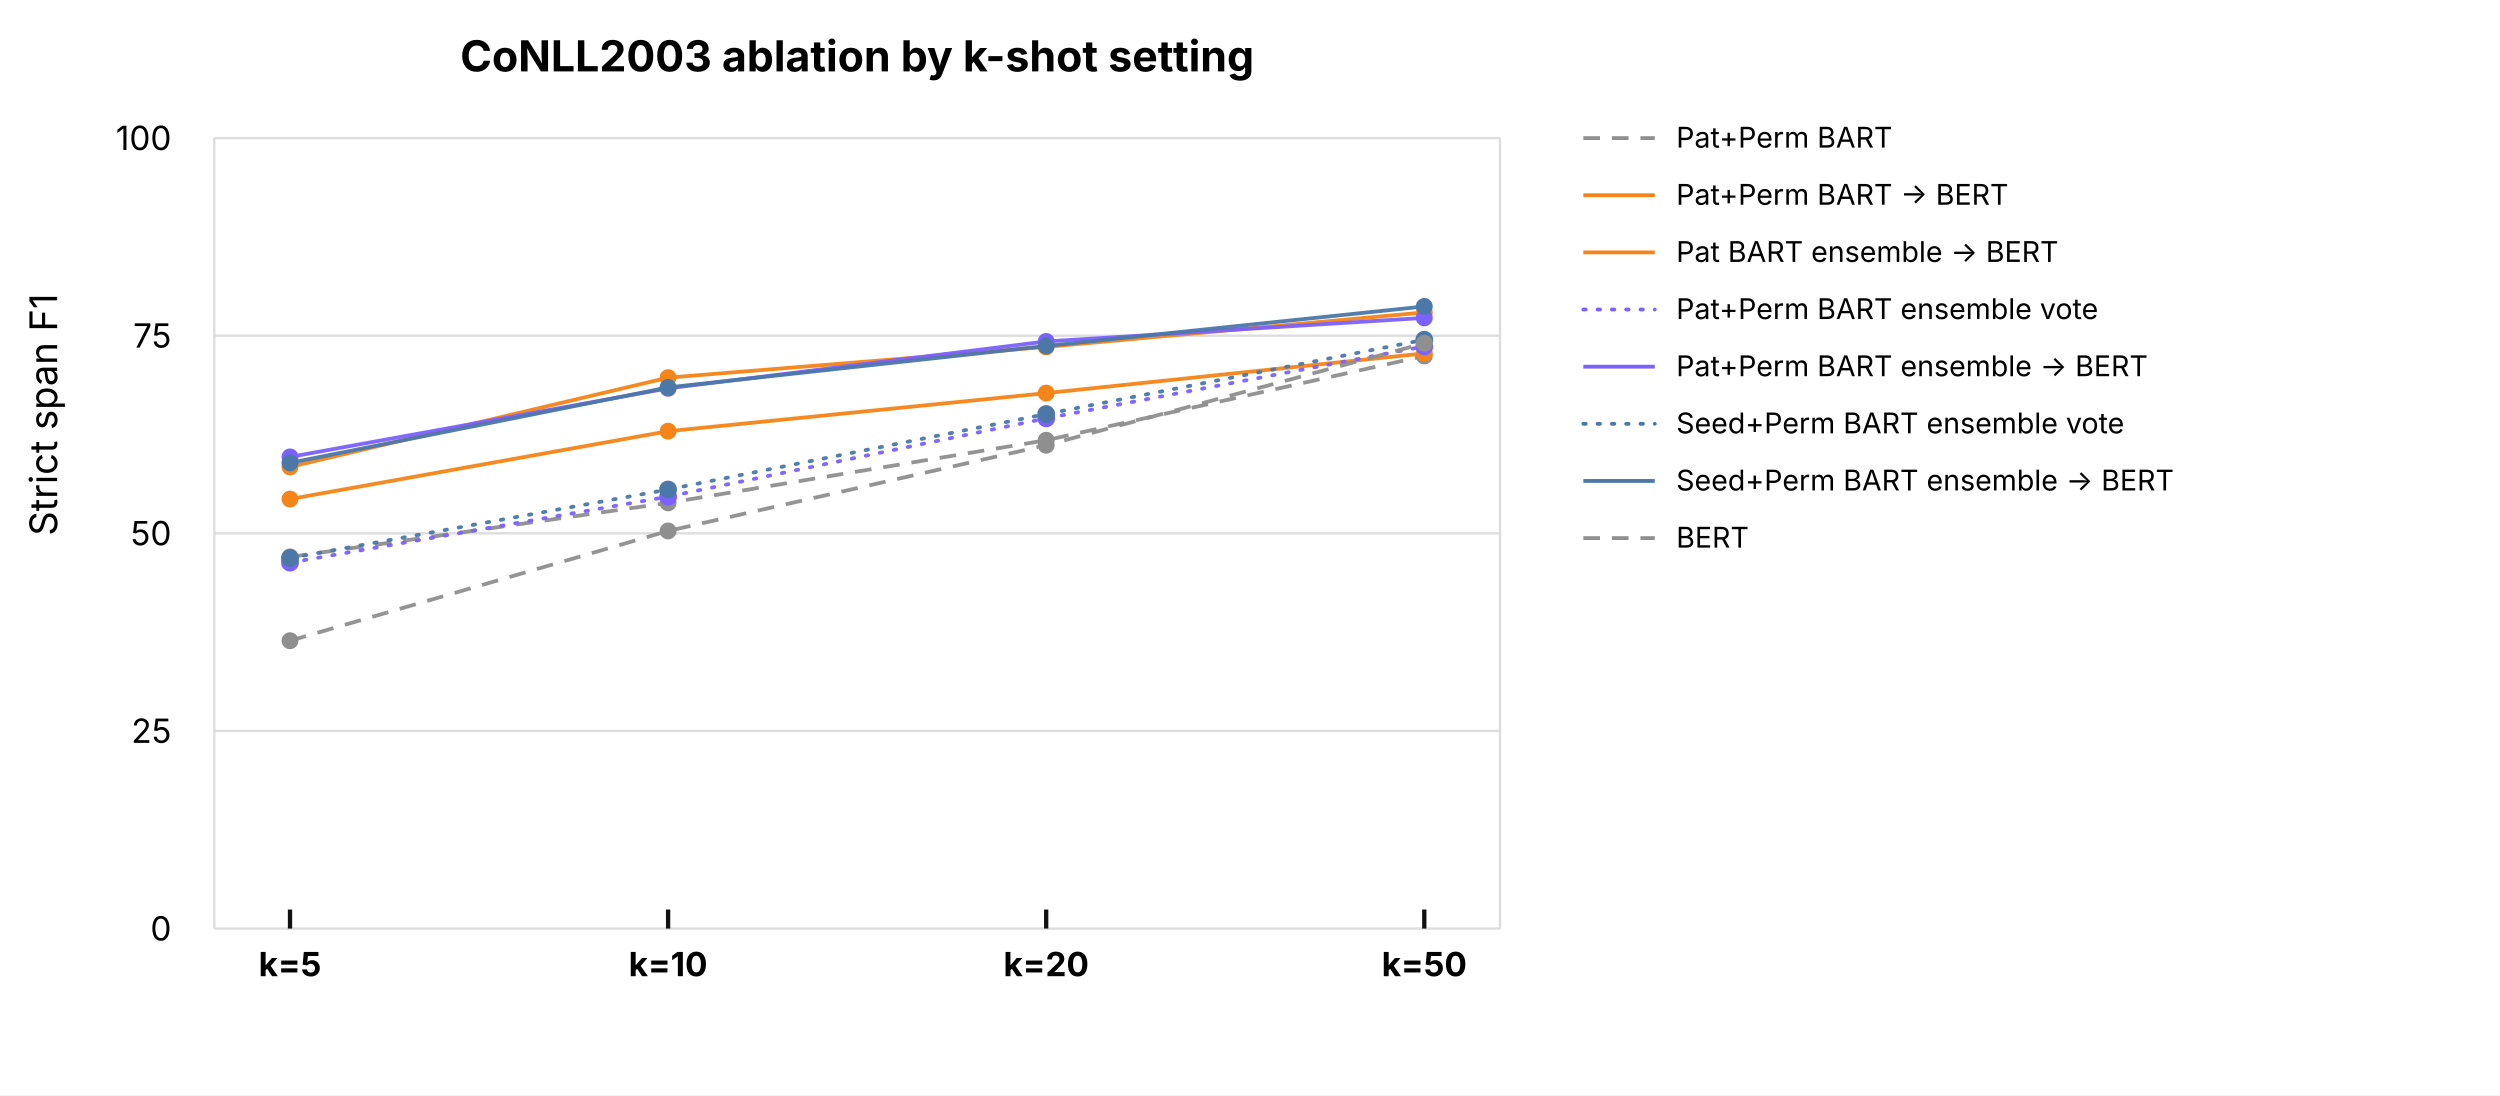
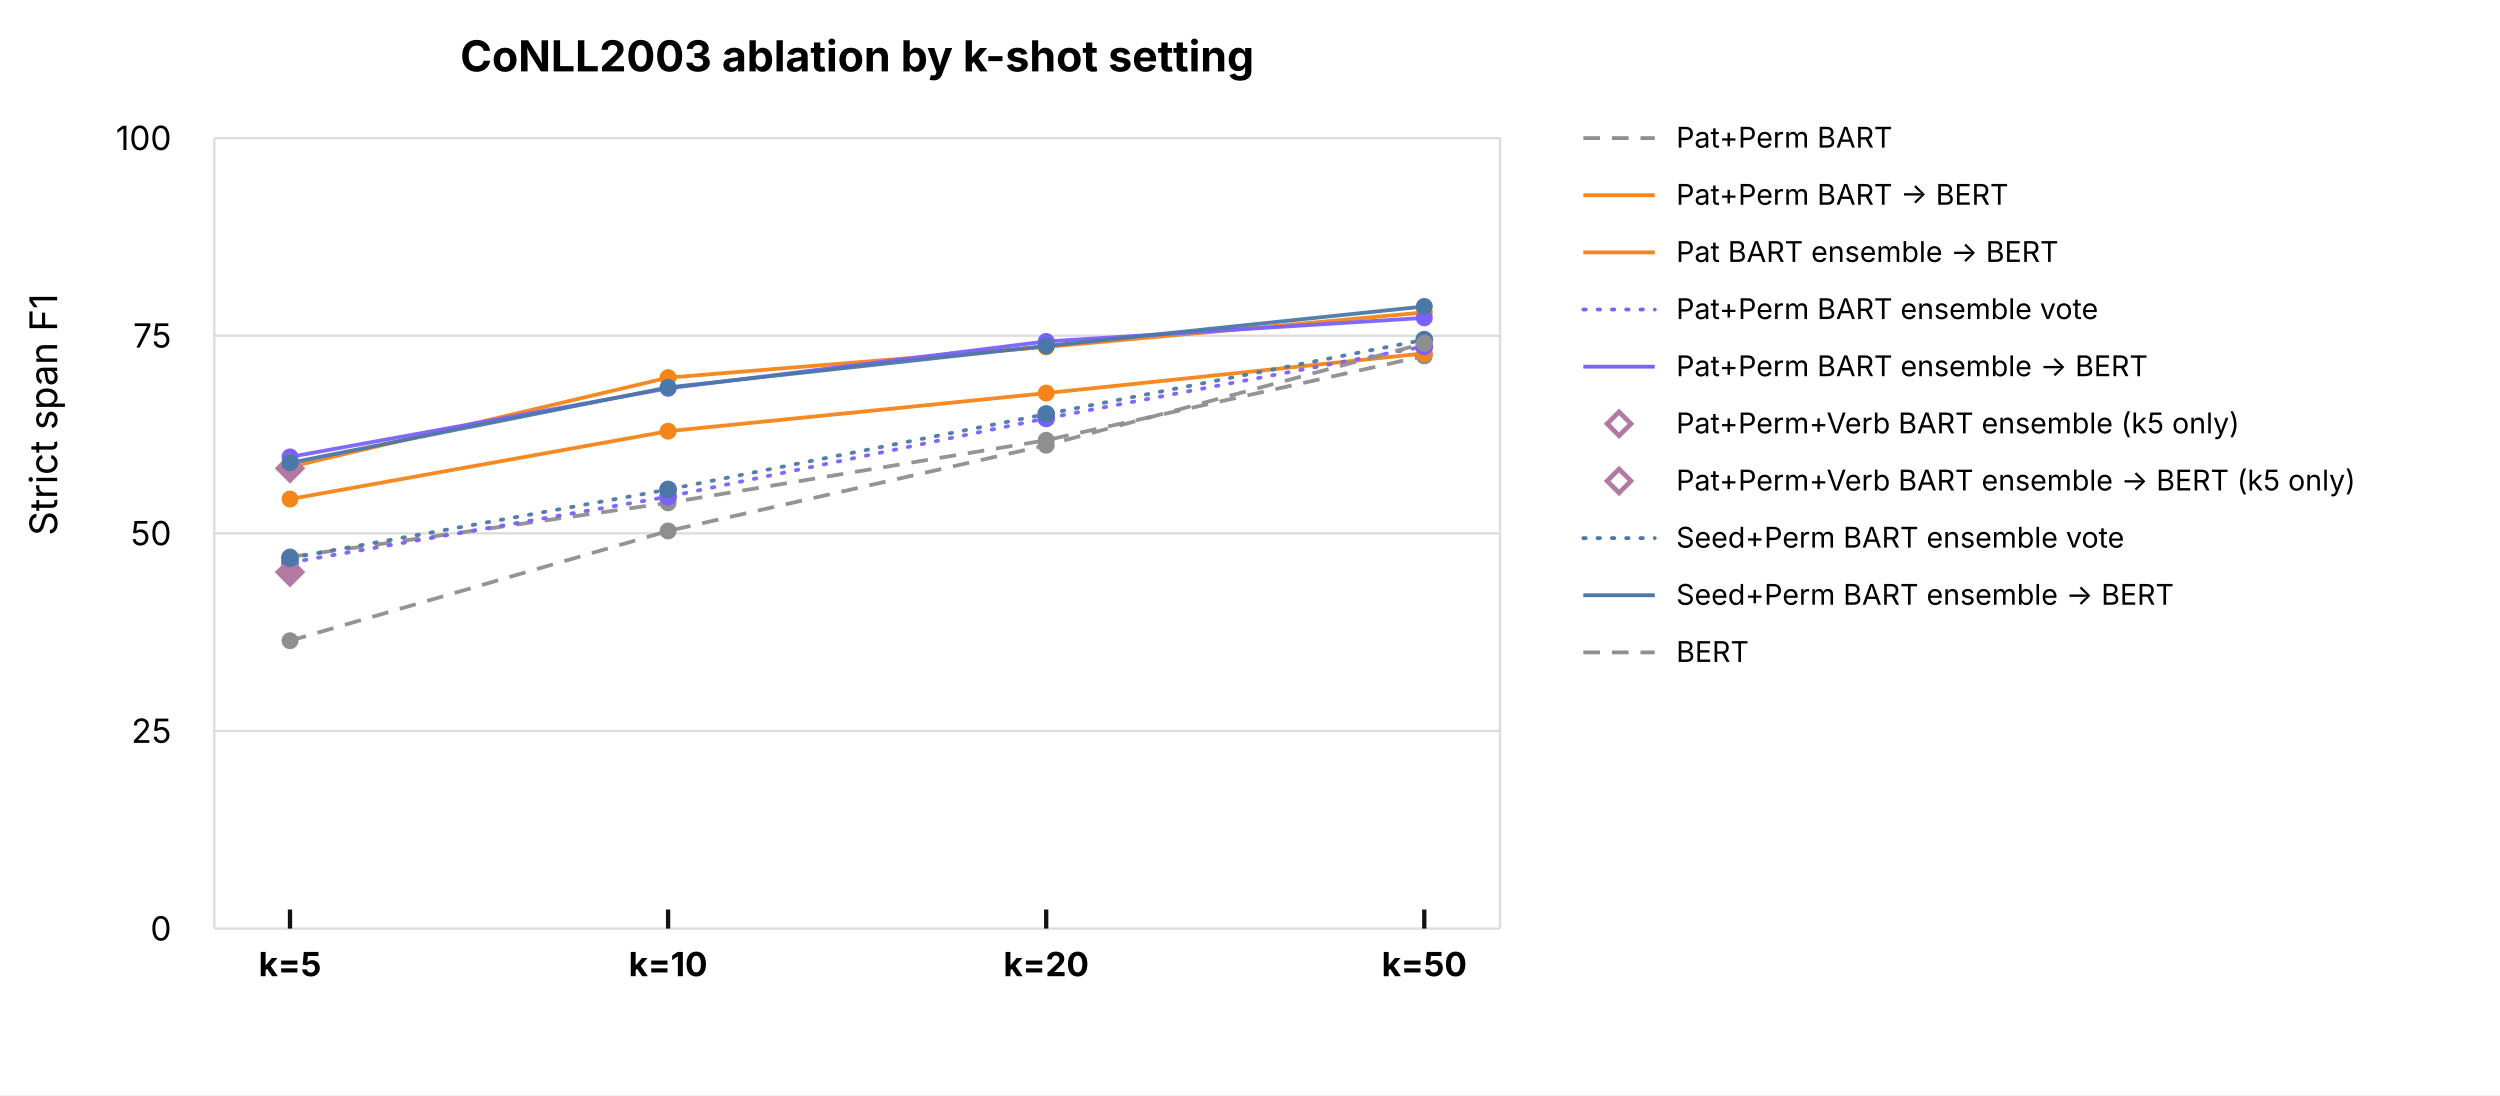
<svg xmlns="http://www.w3.org/2000/svg" width="1050" height="460" viewBox="0 0 1050 460">
  <style>text { font-family: Inter, Arial, sans-serif; }</style>
  <rect width="100%" height="100%" fill="white" />
  <text x="360.0" y="30" font-family="Inter, Arial, sans-serif" font-size="18" font-weight="700" text-anchor="middle">CoNLL2003 ablation by k-shot setting</text>
  <text x="24" y="225" font-family="Inter, Arial, sans-serif" font-size="16" transform="rotate(-90 24 225)">Strict span F1</text>
  <line x1="90" y1="390.0" x2="630" y2="390.0" stroke="#DDDDDD" stroke-width="1" />
  <text x="72" y="395.0" font-family="Inter, Arial, sans-serif" font-size="14" text-anchor="end">0</text>
  <line x1="90" y1="307.0" x2="630" y2="307.0" stroke="#DDDDDD" stroke-width="1" />
  <text x="72" y="312.0" font-family="Inter, Arial, sans-serif" font-size="14" text-anchor="end">25</text>
  <line x1="90" y1="224.0" x2="630" y2="224.0" stroke="#DDDDDD" stroke-width="1" />
  <text x="72" y="229.0" font-family="Inter, Arial, sans-serif" font-size="14" text-anchor="end">50</text>
  <line x1="90" y1="141.0" x2="630" y2="141.0" stroke="#DDDDDD" stroke-width="1" />
  <text x="72" y="146.0" font-family="Inter, Arial, sans-serif" font-size="14" text-anchor="end">75</text>
  <line x1="90" y1="58.0" x2="630" y2="58.0" stroke="#DDDDDD" stroke-width="1" />
  <text x="72" y="63.0" font-family="Inter, Arial, sans-serif" font-size="14" text-anchor="end">100</text>
  <line x1="90" y1="58" x2="90" y2="390" stroke="#DDDDDD" stroke-width="1" />
  <line x1="630" y1="58" x2="630" y2="390" stroke="#DDDDDD" stroke-width="1" />
  <line x1="121.8" y1="390" x2="121.8" y2="382" stroke="#111111" stroke-width="1.8" />
  <text x="121.8" y="410" font-family="Inter, Arial, sans-serif" font-size="14" font-weight="700" text-anchor="middle">k=5</text>
  <line x1="280.6" y1="390" x2="280.6" y2="382" stroke="#111111" stroke-width="1.8" />
  <text x="280.6" y="410" font-family="Inter, Arial, sans-serif" font-size="14" font-weight="700" text-anchor="middle">k=10</text>
  <line x1="439.4" y1="390" x2="439.4" y2="382" stroke="#111111" stroke-width="1.8" />
  <text x="439.4" y="410" font-family="Inter, Arial, sans-serif" font-size="14" font-weight="700" text-anchor="middle">k=20</text>
  <line x1="598.2" y1="390" x2="598.2" y2="382" stroke="#111111" stroke-width="1.8" />
  <text x="598.2" y="410" font-family="Inter, Arial, sans-serif" font-size="14" font-weight="700" text-anchor="middle">k=50</text>
  <path d="M 121.8 233.9 L 280.6 211.2 L 439.4 184.9 L 598.2 149.5" fill="none" stroke="#8F8F8F" stroke-width="1.6" stroke-opacity="0.95" stroke-dasharray="7 5" />
  <circle cx="121.8" cy="233.9" r="2.8" fill="#8F8F8F" stroke="#8F8F8F" stroke-width="1.5" />
  <circle cx="280.6" cy="211.2" r="2.8" fill="#8F8F8F" stroke="#8F8F8F" stroke-width="1.5" />
  <circle cx="439.4" cy="184.9" r="2.8" fill="#8F8F8F" stroke="#8F8F8F" stroke-width="1.5" />
  <circle cx="598.2" cy="149.5" r="2.8" fill="#8F8F8F" stroke="#8F8F8F" stroke-width="1.5" />
  <line x1="665" y1="58" x2="695" y2="58" stroke="#8F8F8F" stroke-width="1.6" stroke-dasharray="7 5" />
  <text x="704" y="62" font-family="Inter, Arial, sans-serif" font-size="12">Pat+Perm BART</text>
  <path d="M 121.8 209.6 L 280.6 181.1 L 439.4 165.1 L 598.2 148.4" fill="none" stroke="#F58518" stroke-width="1.6" stroke-opacity="0.95" />
  <circle cx="121.8" cy="209.6" r="2.8" fill="#F58518" stroke="#F58518" stroke-width="1.5" />
  <circle cx="280.6" cy="181.1" r="2.8" fill="#F58518" stroke="#F58518" stroke-width="1.5" />
  <circle cx="439.4" cy="165.1" r="2.8" fill="#F58518" stroke="#F58518" stroke-width="1.5" />
  <circle cx="598.2" cy="148.4" r="2.8" fill="#F58518" stroke="#F58518" stroke-width="1.5" />
  <line x1="665" y1="82" x2="695" y2="82" stroke="#F58518" stroke-width="1.6" />
  <text x="704" y="86" font-family="Inter, Arial, sans-serif" font-size="12">Pat+Perm BART → BERT</text>
  <path d="M 121.8 196.1 L 280.6 158.6 L 439.4 145.7 L 598.2 131.2" fill="none" stroke="#F58518" stroke-width="1.6" stroke-opacity="0.95" />
  <circle cx="121.8" cy="196.1" r="2.8" fill="#F58518" stroke="#F58518" stroke-width="1.5" />
  <circle cx="280.6" cy="158.6" r="2.8" fill="#F58518" stroke="#F58518" stroke-width="1.5" />
  <circle cx="439.4" cy="145.7" r="2.8" fill="#F58518" stroke="#F58518" stroke-width="1.5" />
  <circle cx="598.2" cy="131.2" r="2.8" fill="#F58518" stroke="#F58518" stroke-width="1.5" />
  <line x1="665" y1="106" x2="695" y2="106" stroke="#F58518" stroke-width="1.6" />
  <text x="704" y="110" font-family="Inter, Arial, sans-serif" font-size="12">Pat BART ensemble → BERT</text>
  <path d="M 121.8 236.3 L 280.6 208.6 L 439.4 175.7 L 598.2 145.5" fill="none" stroke="#7B61FF" stroke-width="1.6" stroke-opacity="0.95" stroke-dasharray="1 5" stroke-linecap="round" />
  <circle cx="121.8" cy="236.3" r="3.0" fill="#7B61FF" stroke="#7B61FF" stroke-width="1.5" />
  <circle cx="280.6" cy="208.6" r="3.0" fill="#7B61FF" stroke="#7B61FF" stroke-width="1.5" />
  <circle cx="439.4" cy="175.7" r="3.0" fill="#7B61FF" stroke="#7B61FF" stroke-width="1.5" />
  <circle cx="598.2" cy="145.5" r="3.0" fill="#7B61FF" stroke="#7B61FF" stroke-width="1.5" />
  <line x1="665" y1="130" x2="695" y2="130" stroke="#7B61FF" stroke-width="1.6" stroke-dasharray="1 5" stroke-linecap="round" />
  <text x="704" y="134" font-family="Inter, Arial, sans-serif" font-size="12">Pat+Perm BART ensemble vote</text>
  <path d="M 121.8 191.9 L 280.6 163.1 L 439.4 143.4 L 598.2 133.5" fill="none" stroke="#7B61FF" stroke-width="1.6" stroke-opacity="0.95" />
  <circle cx="121.8" cy="191.9" r="2.8" fill="#7B61FF" stroke="#7B61FF" stroke-width="1.5" />
  <circle cx="280.6" cy="163.1" r="2.8" fill="#7B61FF" stroke="#7B61FF" stroke-width="1.5" />
  <circle cx="439.4" cy="143.4" r="2.8" fill="#7B61FF" stroke="#7B61FF" stroke-width="1.5" />
  <circle cx="598.2" cy="133.5" r="2.8" fill="#7B61FF" stroke="#7B61FF" stroke-width="1.5" />
  <line x1="665" y1="154" x2="695" y2="154" stroke="#7B61FF" stroke-width="1.6" />
  <text x="704" y="158" font-family="Inter, Arial, sans-serif" font-size="12">Pat+Perm BART ensemble → BERT</text>
+   <polygon points="121.8,235.3 126.8,240.3 121.8,245.3 116.8,240.3" fill="#B279A2" stroke="#B279A2" stroke-width="2" />
+   <polygon points="680,173 685,178 680,183 675,178" fill="white" stroke="#B279A2" stroke-width="2" />
+   <text x="704" y="182" font-family="Inter, Arial, sans-serif" font-size="12">Pat+Perm+Verb BART ensemble (k5 only)</text>
+   <polygon points="121.8,191.7 126.8,196.7 121.8,201.7 116.8,196.7" fill="#B279A2" stroke="#B279A2" stroke-width="2" />
+   <polygon points="680,197 685,202 680,207 675,202" fill="white" stroke="#B279A2" stroke-width="2" />
+   <text x="704" y="206" font-family="Inter, Arial, sans-serif" font-size="12">Pat+Perm+Verb BART ensemble → BERT (k5 only)</text>
  <path d="M 121.8 234.4 L 280.6 205.6 L 439.4 173.9 L 598.2 142.7" fill="none" stroke="#4C78A8" stroke-width="1.6" stroke-opacity="0.95" stroke-dasharray="1 5" stroke-linecap="round" />
  <circle cx="121.8" cy="234.4" r="3.0" fill="#4C78A8" stroke="#4C78A8" stroke-width="1.5" />
  <circle cx="280.6" cy="205.6" r="3.0" fill="#4C78A8" stroke="#4C78A8" stroke-width="1.5" />
  <circle cx="439.4" cy="173.9" r="3.0" fill="#4C78A8" stroke="#4C78A8" stroke-width="1.5" />
  <circle cx="598.2" cy="142.7" r="3.0" fill="#4C78A8" stroke="#4C78A8" stroke-width="1.5" />
-   <line x1="665" y1="178" x2="695" y2="178" stroke="#4C78A8" stroke-width="1.6" stroke-dasharray="1 5" stroke-linecap="round" />
-   <text x="704" y="182" font-family="Inter, Arial, sans-serif" font-size="12">Seed+Perm BART ensemble vote</text>
+   <line x1="665" y1="226" x2="695" y2="226" stroke="#4C78A8" stroke-width="1.6" stroke-dasharray="1 5" stroke-linecap="round" />
+   <text x="704" y="230" font-family="Inter, Arial, sans-serif" font-size="12">Seed+Perm BART ensemble vote</text>
  <path d="M 121.8 194.4 L 280.6 162.7 L 439.4 145.3 L 598.2 128.7" fill="none" stroke="#4C78A8" stroke-width="1.6" stroke-opacity="0.95" />
  <circle cx="121.8" cy="194.4" r="2.8" fill="#4C78A8" stroke="#4C78A8" stroke-width="1.5" />
  <circle cx="280.6" cy="162.7" r="2.8" fill="#4C78A8" stroke="#4C78A8" stroke-width="1.5" />
  <circle cx="439.4" cy="145.3" r="2.8" fill="#4C78A8" stroke="#4C78A8" stroke-width="1.5" />
  <circle cx="598.2" cy="128.7" r="2.8" fill="#4C78A8" stroke="#4C78A8" stroke-width="1.5" />
-   <line x1="665" y1="202" x2="695" y2="202" stroke="#4C78A8" stroke-width="1.6" />
-   <text x="704" y="206" font-family="Inter, Arial, sans-serif" font-size="12">Seed+Perm BART ensemble → BERT</text>
+   <line x1="665" y1="250" x2="695" y2="250" stroke="#4C78A8" stroke-width="1.6" />
+   <text x="704" y="254" font-family="Inter, Arial, sans-serif" font-size="12">Seed+Perm BART ensemble → BERT</text>
  <path d="M 121.8 269.1 L 280.6 223.0 L 439.4 187.0 L 598.2 144.2" fill="none" stroke="#8F8F8F" stroke-width="1.6" stroke-opacity="0.95" stroke-dasharray="7 5" />
  <circle cx="121.8" cy="269.1" r="2.8" fill="#8F8F8F" stroke="#8F8F8F" stroke-width="1.5" />
  <circle cx="280.6" cy="223.0" r="2.8" fill="#8F8F8F" stroke="#8F8F8F" stroke-width="1.5" />
  <circle cx="439.4" cy="187.0" r="2.8" fill="#8F8F8F" stroke="#8F8F8F" stroke-width="1.5" />
  <circle cx="598.2" cy="144.2" r="2.8" fill="#8F8F8F" stroke="#8F8F8F" stroke-width="1.5" />
-   <line x1="665" y1="226" x2="695" y2="226" stroke="#8F8F8F" stroke-width="1.6" stroke-dasharray="7 5" />
-   <text x="704" y="230" font-family="Inter, Arial, sans-serif" font-size="12">BERT</text>
+   <line x1="665" y1="274" x2="695" y2="274" stroke="#8F8F8F" stroke-width="1.6" stroke-dasharray="7 5" />
+   <text x="704" y="278" font-family="Inter, Arial, sans-serif" font-size="12">BERT</text>
</svg>
